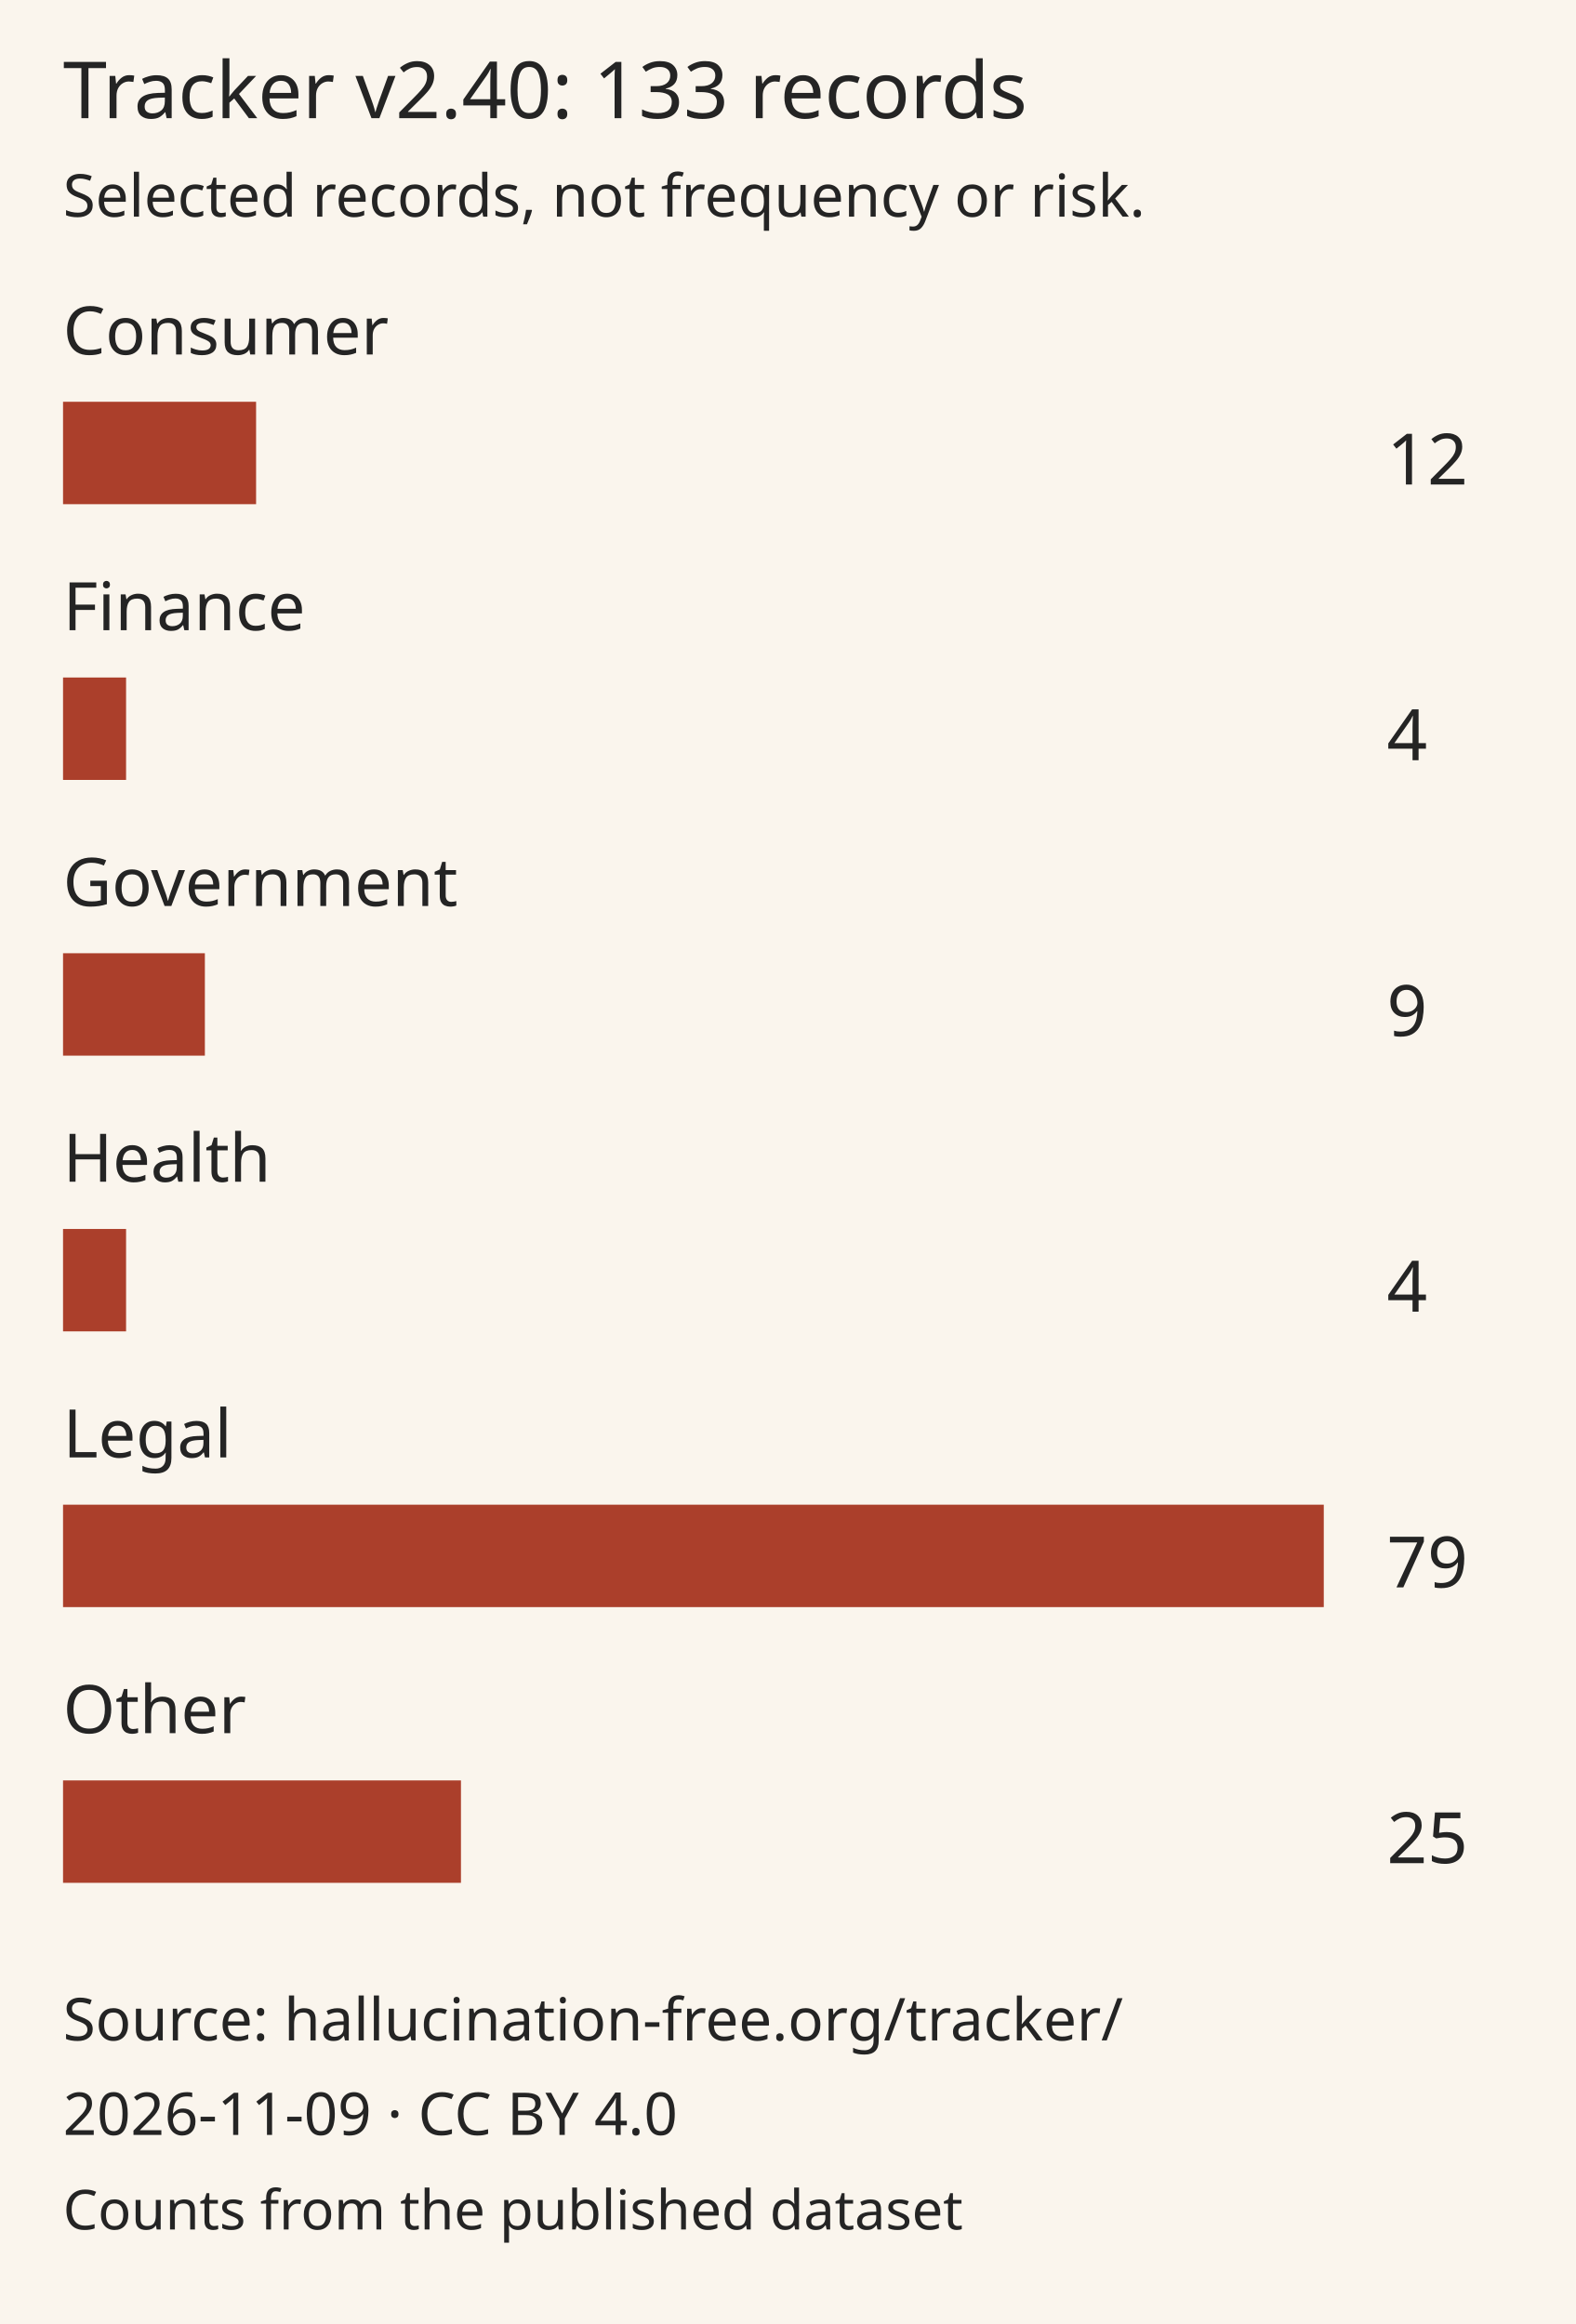
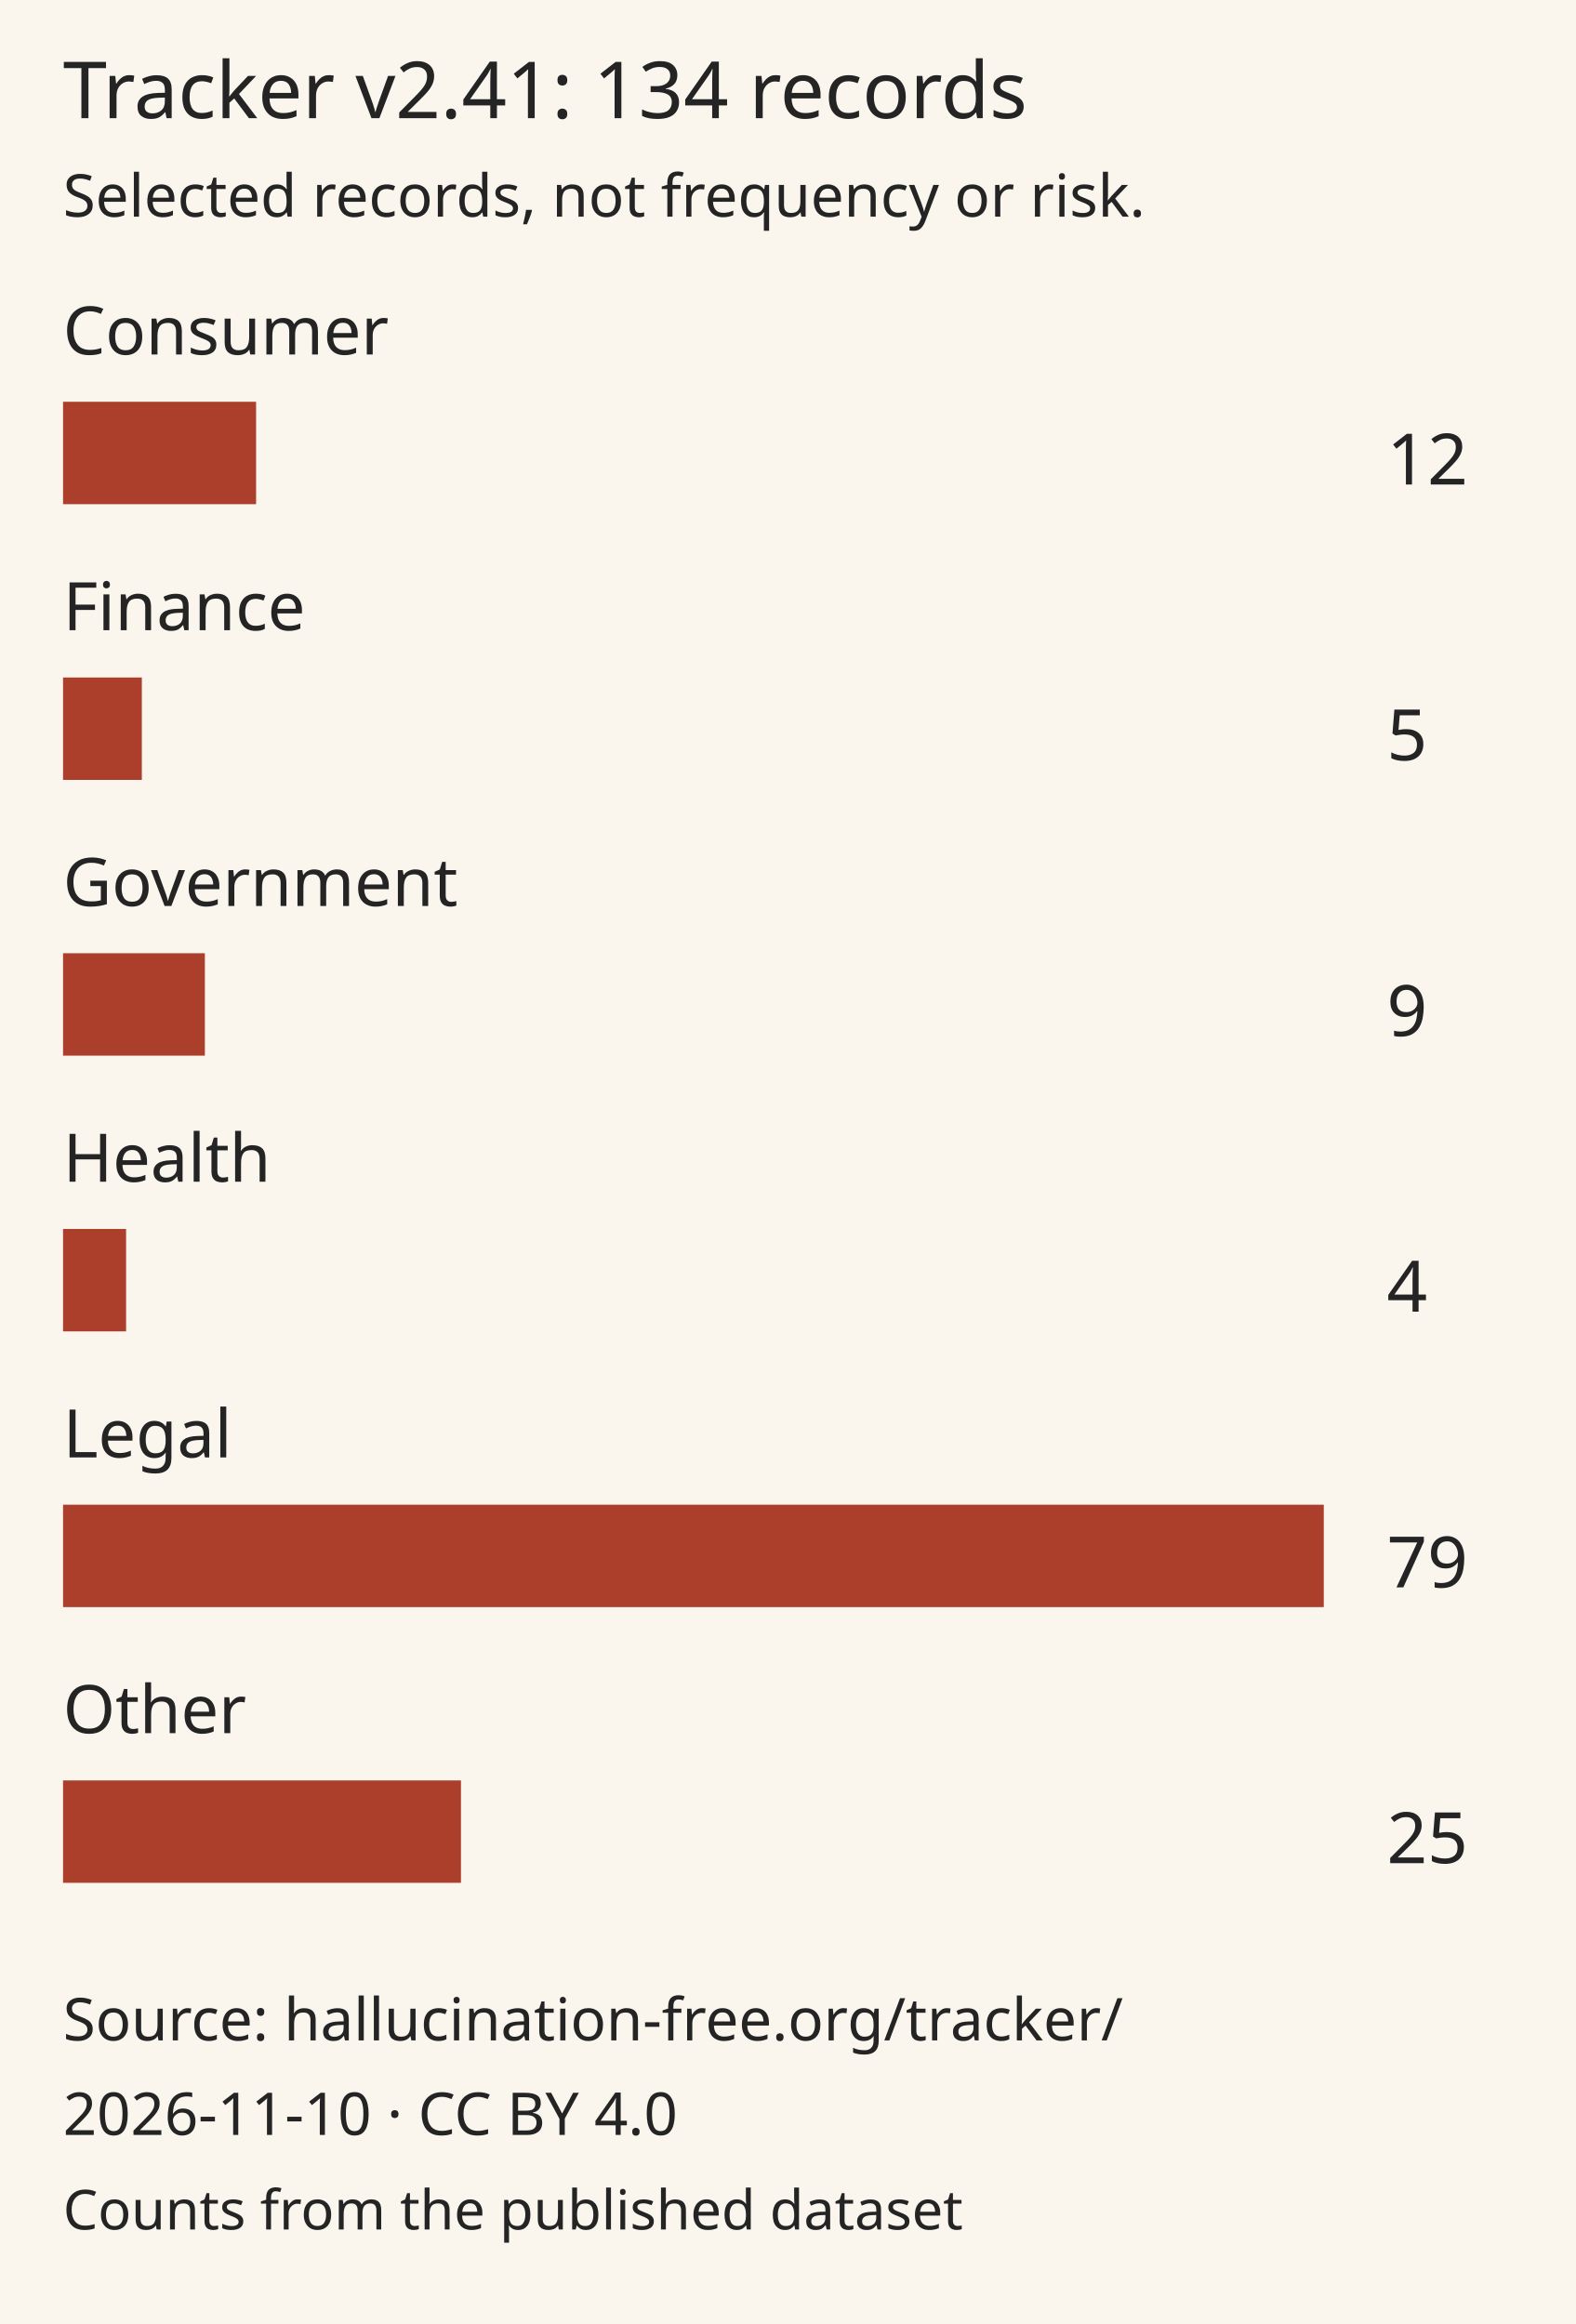
<svg xmlns="http://www.w3.org/2000/svg" viewBox="0 0 400 590">
  <rect width="400" height="590" fill="#faf5ed" />
  <g font-family="sans-serif" fill="#242424">
-     <text x="16" y="30" font-size="20">Tracker v2.40: 133 records</text>
+     <text x="16" y="30" font-size="20">Tracker v2.41: 134 records</text>
    <text x="16" y="55" font-size="15">Selected records, not frequency or risk.</text>
    <text x="16" y="90" font-size="17">Consumer</text>
    <rect x="16" y="102" width="49" height="26" fill="#ab3f2b" />
    <text x="352" y="123" font-size="18">12</text>
    <text x="16" y="160" font-size="17">Finance</text>
-     <rect x="16" y="172" width="16" height="26" fill="#ab3f2b" />
-     <text x="352" y="193" font-size="18">4</text>
+     <rect x="16" y="172" width="20" height="26" fill="#ab3f2b" />
+     <text x="352" y="193" font-size="18">5</text>
    <text x="16" y="230" font-size="17">Government</text>
    <rect x="16" y="242" width="36" height="26" fill="#ab3f2b" />
    <text x="352" y="263" font-size="18">9</text>
    <text x="16" y="300" font-size="17">Health</text>
    <rect x="16" y="312" width="16" height="26" fill="#ab3f2b" />
    <text x="352" y="333" font-size="18">4</text>
    <text x="16" y="370" font-size="17">Legal</text>
    <rect x="16" y="382" width="320" height="26" fill="#ab3f2b" />
    <text x="352" y="403" font-size="18">79</text>
    <text x="16" y="440" font-size="17">Other</text>
    <rect x="16" y="452" width="101" height="26" fill="#ab3f2b" />
    <text x="352" y="473" font-size="18">25</text>
    <text x="16" y="518" font-size="15">Source: hallucination-free.org/tracker/</text>
-     <text x="16" y="542" font-size="15">2026-11-09 · CC BY 4.0</text>
+     <text x="16" y="542" font-size="15">2026-11-10 · CC BY 4.0</text>
    <text x="16" y="566" font-size="14">Counts from the published dataset</text>
  </g>
</svg>
